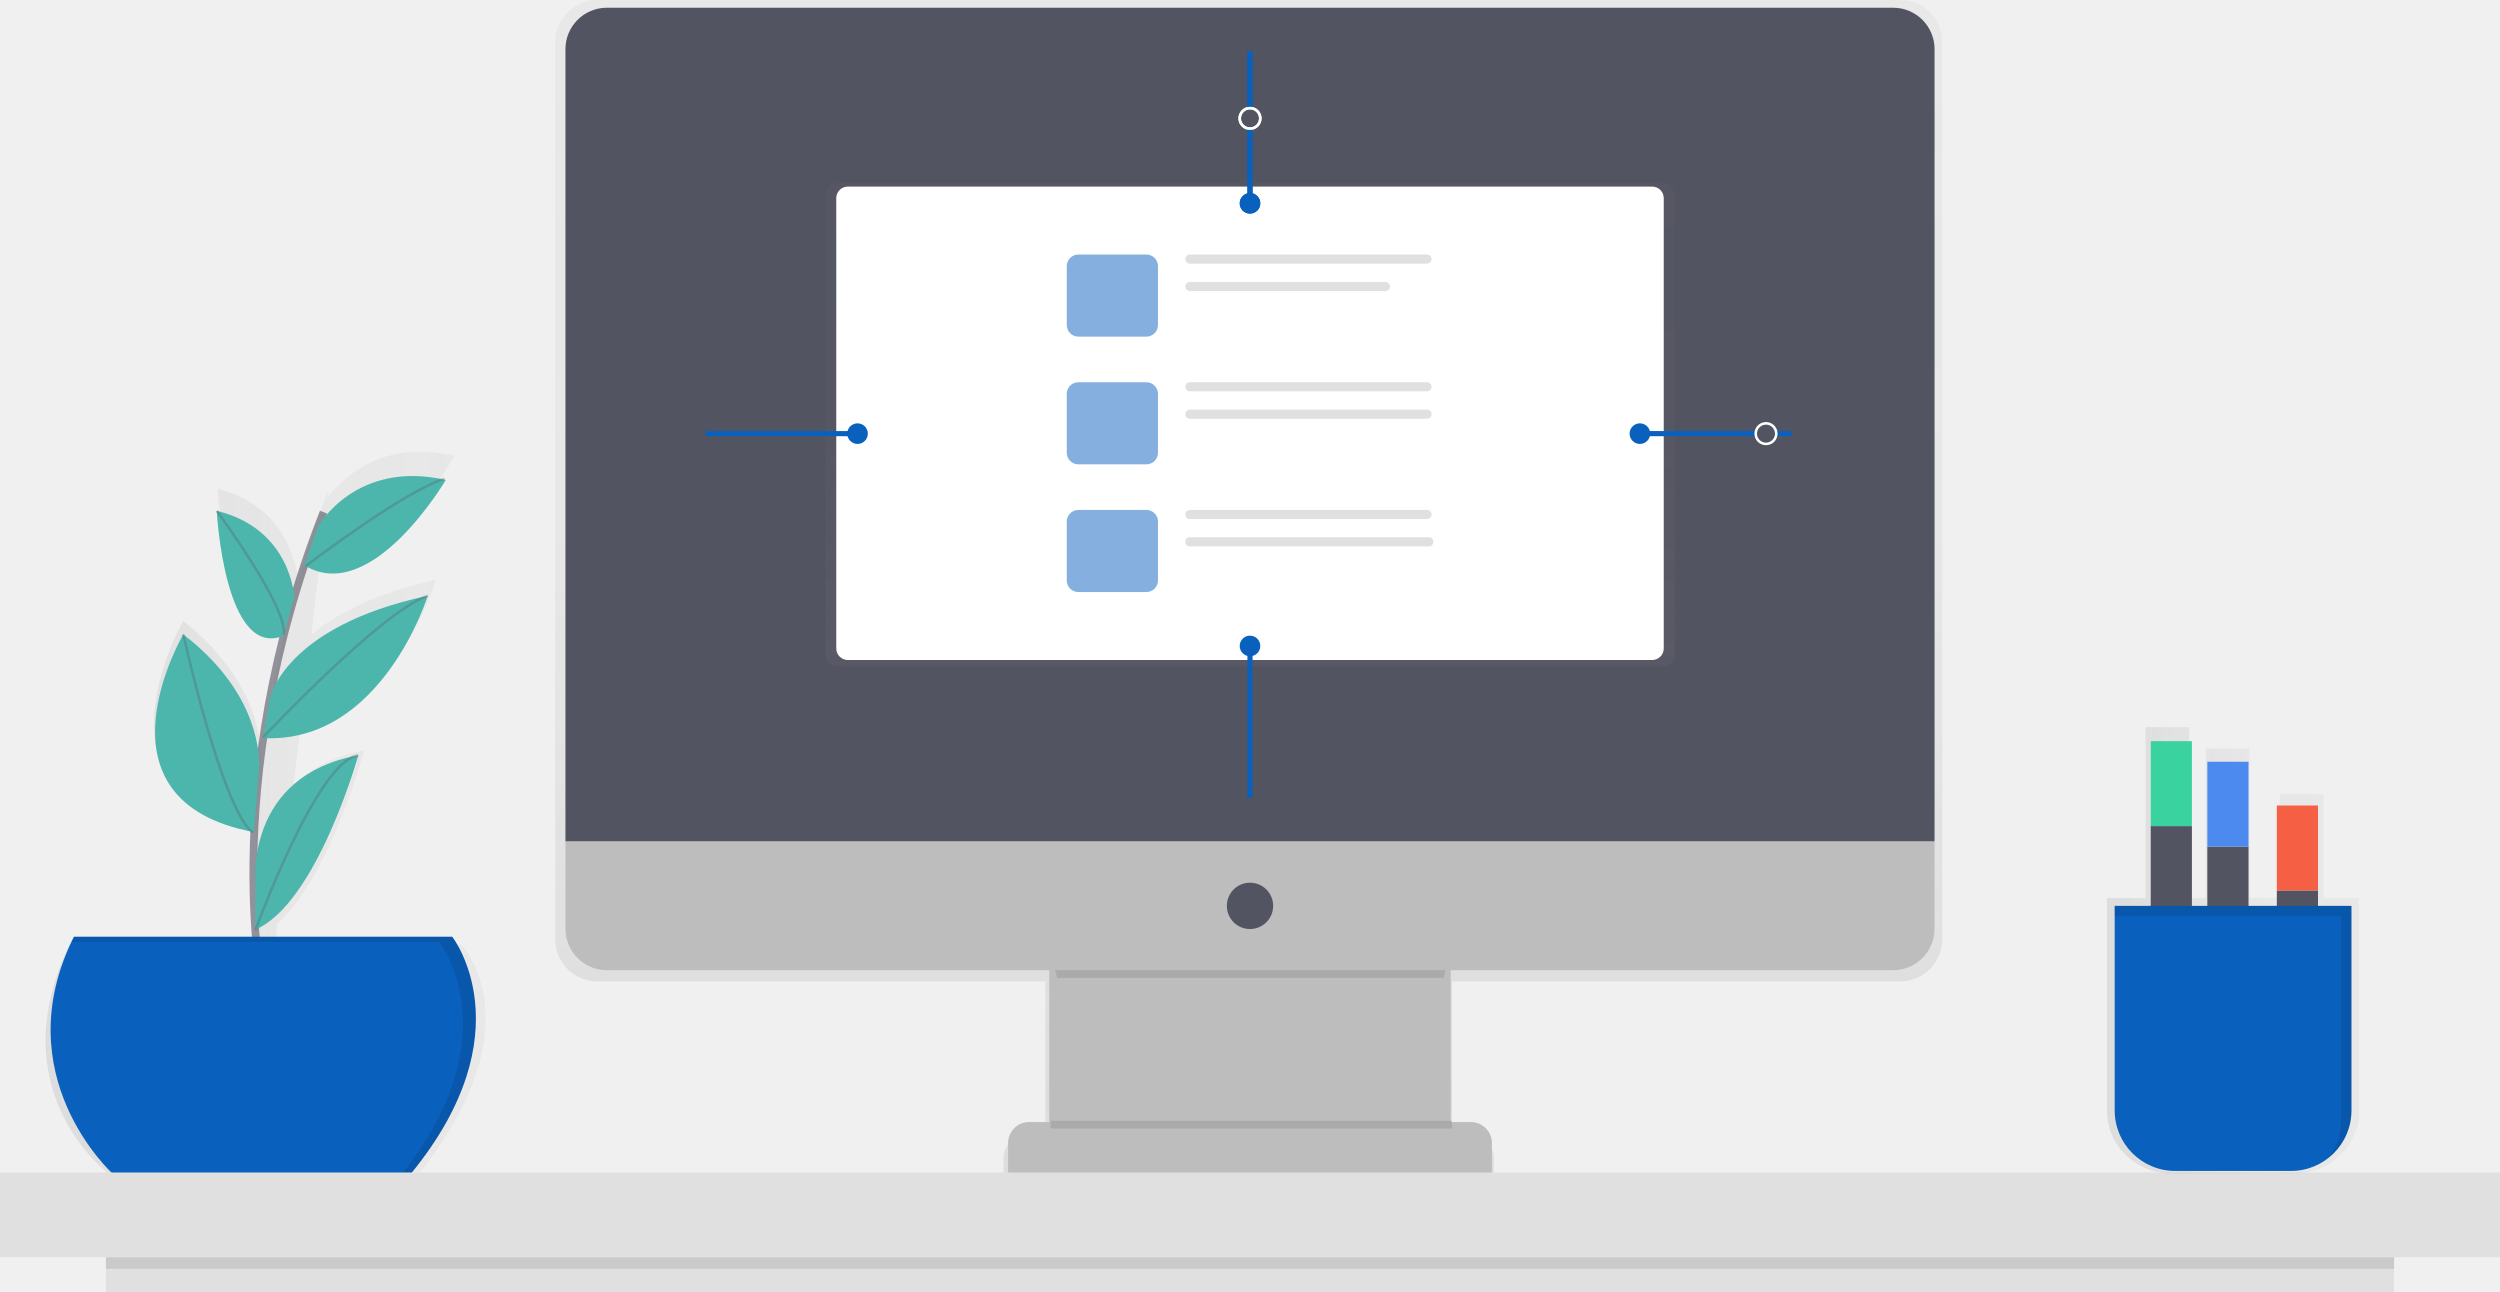
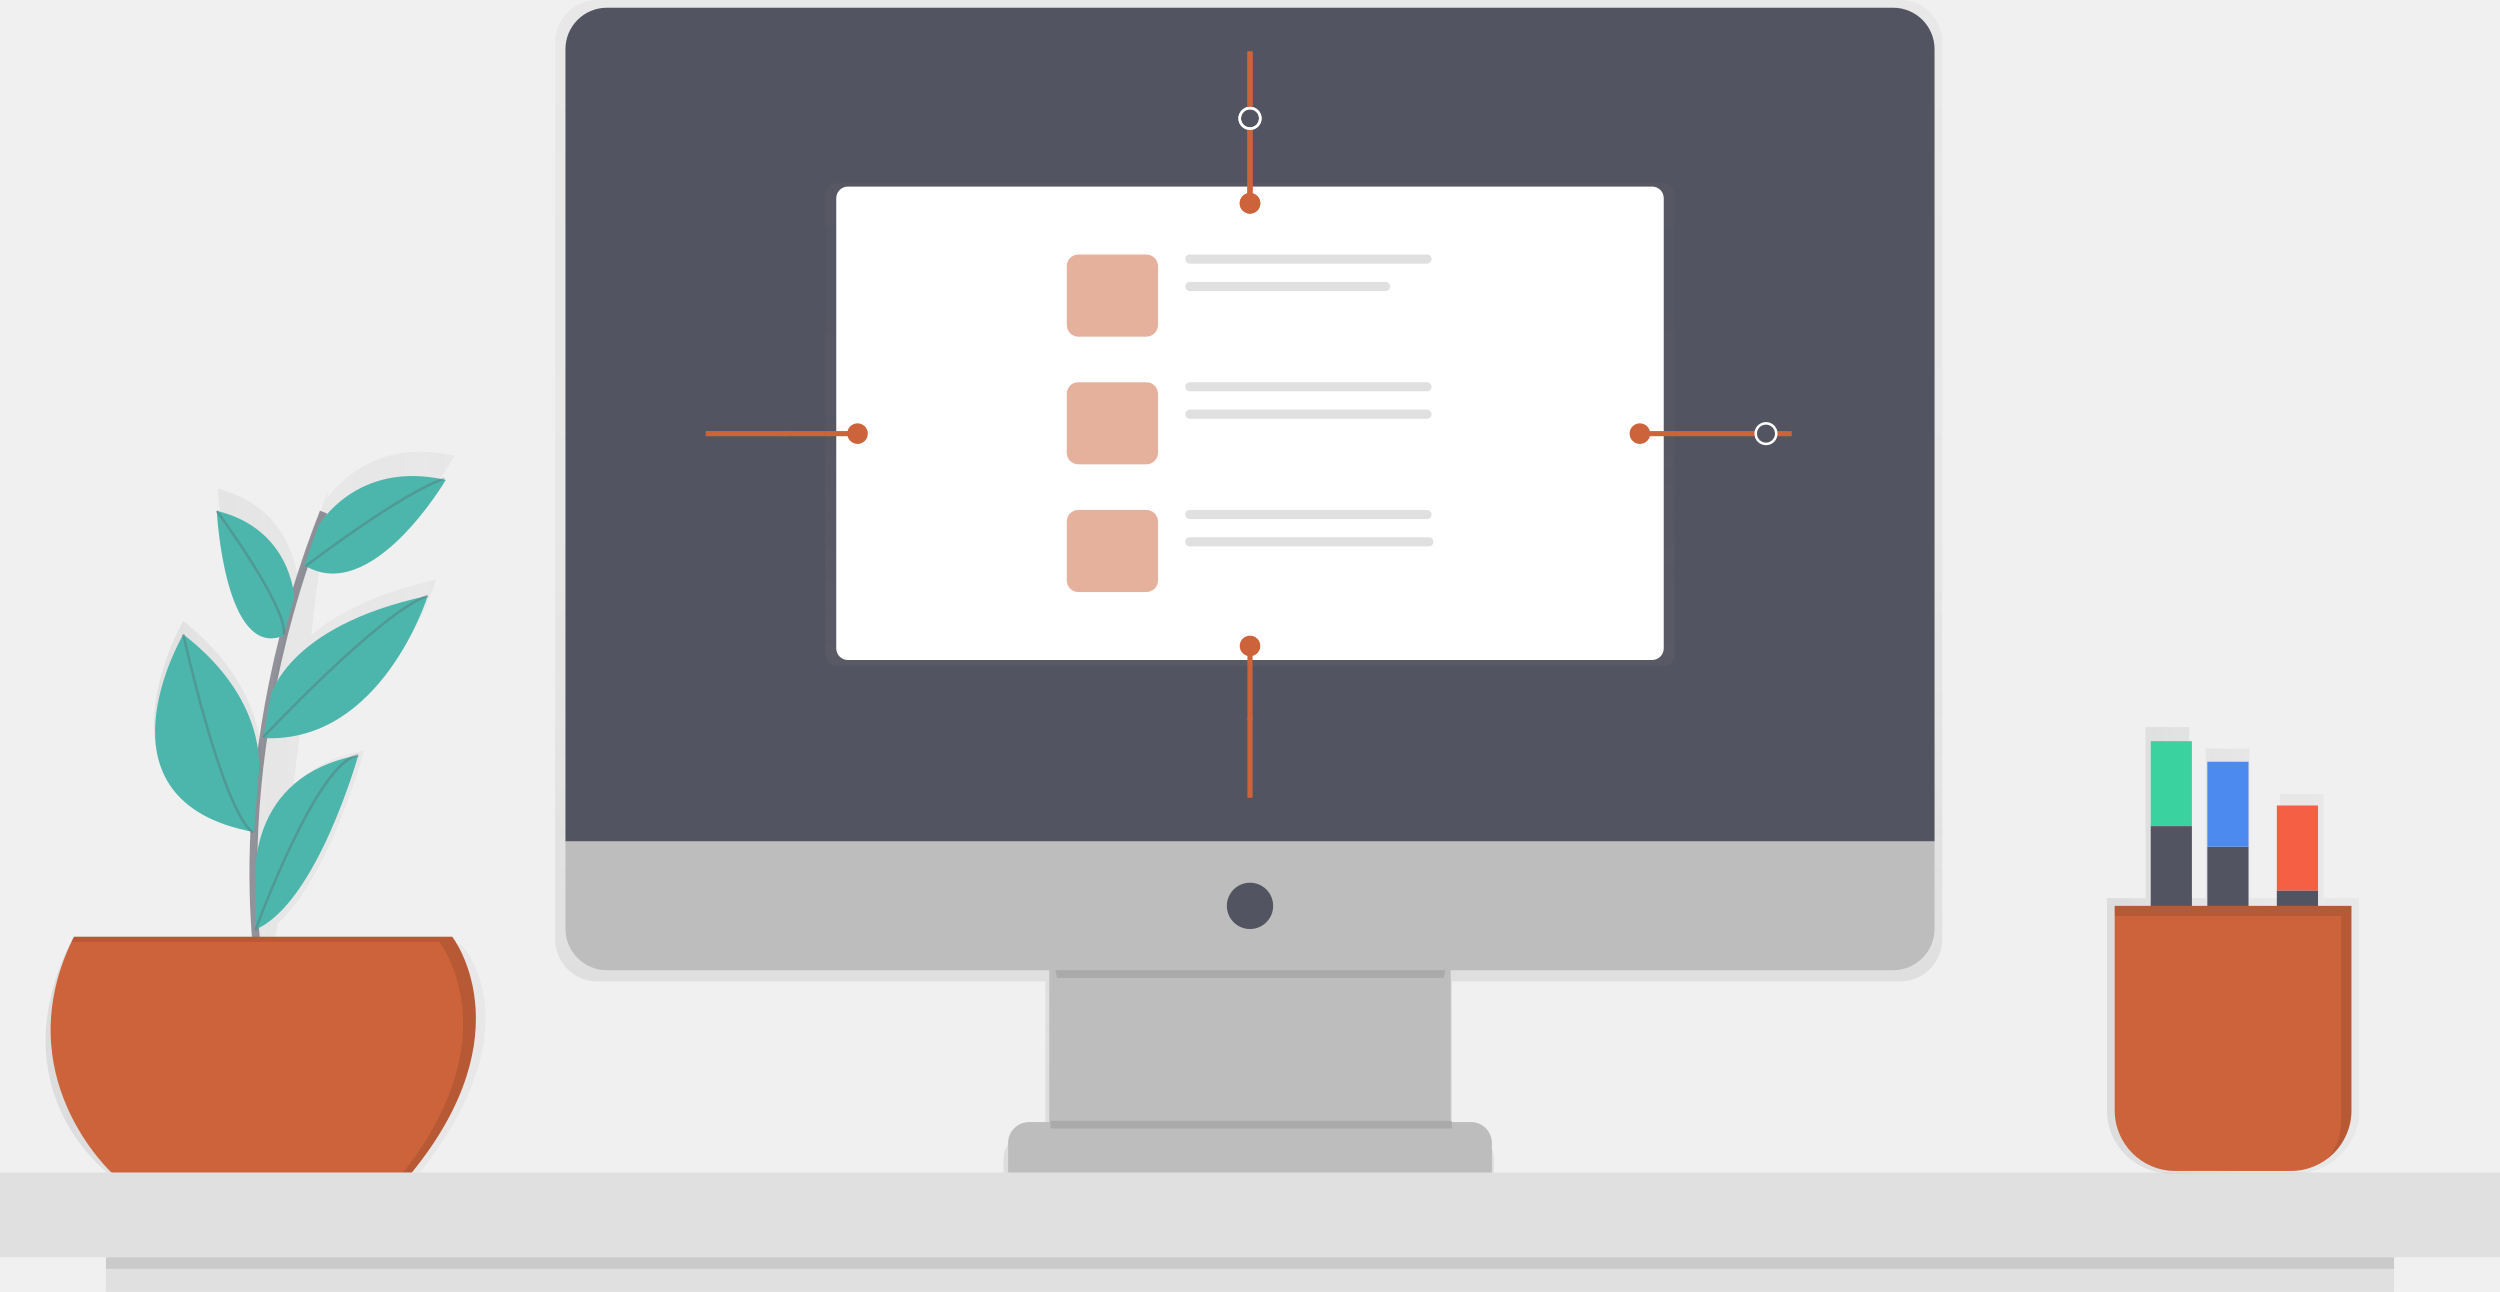
<svg xmlns="http://www.w3.org/2000/svg" xmlns:xlink="http://www.w3.org/1999/xlink" id="a622e68e-7a65-46e9-94a9-d455de519afc" data-name="Layer 1" width="971.44" height="502" viewBox="0 0 971.44 502">
  <defs>
    <linearGradient id="341b0e5e-a21f-44db-b85f-76180f33f0d3" x1="599.5" y1="668.05" x2="599.5" y2="199" gradientUnits="userSpaceOnUse">
      <stop offset="0" stop-color="gray" stop-opacity="0.25" />
      <stop offset="0.54" stop-color="gray" stop-opacity="0.12" />
      <stop offset="1" stop-color="gray" stop-opacity="0.1" />
    </linearGradient>
    <linearGradient id="9c19d1ba-0c1d-4cca-8c15-e6f3831a5e67" x1="485.72" y1="258.88" x2="485.72" y2="71.12" xlink:href="#341b0e5e-a21f-44db-b85f-76180f33f0d3" />
    <linearGradient id="fe76f7c7-2126-4e48-920d-21143a22d340" x1="132" y1="515" x2="303" y2="515" xlink:href="#341b0e5e-a21f-44db-b85f-76180f33f0d3" />
    <linearGradient id="2cf89a04-5a05-413b-983a-d2bc296cbb5e" x1="933" y1="568.28" x2="1031" y2="568.28" xlink:href="#341b0e5e-a21f-44db-b85f-76180f33f0d3" />
  </defs>
  <g opacity="0.7">
    <path d="M852.69,199H346.31A16.37,16.37,0,0,0,330,215.42V563.94a16.37,16.37,0,0,0,16.31,16.42H520.47v60.16h-7.94a8.3,8.3,0,0,0-8.27,8.33v12.07h16.21v7.14H678.53v-7.14h16.21V648.85a8.3,8.3,0,0,0-8.27-8.33H679V640h-.51V580.36H852.69A16.37,16.37,0,0,0,869,563.94V215.42A16.37,16.37,0,0,0,852.69,199Z" transform="translate(-114.28 -199)" fill="url(#341b0e5e-a21f-44db-b85f-76180f33f0d3)" />
  </g>
  <rect x="407.72" y="371" width="156" height="92" fill="#bdbdbd" />
  <g opacity="0.1">
    <path d="M525.07,579H675.24c1.81-7.87,3.26-13,3.26-13h-157S523.11,571.11,525.07,579Z" transform="translate(-114.28 -199)" />
  </g>
  <path d="M235.82,3h499.8a16.1,16.1,0,0,1,16.1,16.1V327a0,0,0,0,1,0,0h-532a0,0,0,0,1,0,0V19.1A16.1,16.1,0,0,1,235.82,3Z" fill="#535461" />
  <path d="M849.9,576H350.1A16.1,16.1,0,0,1,334,559.9V526H866v33.9A16.1,16.1,0,0,1,849.9,576Z" transform="translate(-114.28 -199)" fill="#bdbdbd" />
  <circle cx="485.72" cy="352" r="9" fill="#535461" />
  <path d="M399.89,436H571.55a8.17,8.17,0,0,1,8.17,8.17V456a0,0,0,0,1,0,0h-188a0,0,0,0,1,0,0V444.17A8.17,8.17,0,0,1,399.89,436Z" fill="#bdbdbd" />
  <g opacity="0.5">
    <rect x="320.72" y="71.12" width="330" height="187.76" rx="4.5" ry="4.5" fill="url(#9c19d1ba-0c1d-4cca-8c15-e6f3831a5e67)" />
  </g>
  <rect x="324.95" y="72.5" width="321.54" height="183.96" rx="4.5" ry="4.5" fill="#fff" />
  <g opacity="0.5">
-     <rect x="414.52" y="98.91" width="35.44" height="31.9" rx="4.5" ry="4.5" fill="#0960bd" />
+     <rect x="414.52" y="98.91" width="35.44" height="31.9" rx="4.5" ry="4.5" fill="#cc633b" />
  </g>
  <rect x="460.59" y="98.91" width="95.69" height="3.54" rx="1.77" ry="1.77" fill="#e0e0e0" />
  <rect x="460.59" y="109.55" width="79.54" height="3.54" rx="1.77" ry="1.77" fill="#e0e0e0" />
  <g opacity="0.5">
-     <rect x="414.52" y="148.53" width="35.44" height="31.9" rx="4.5" ry="4.5" fill="#0960bd" />
+     <rect x="414.52" y="148.53" width="35.44" height="31.9" rx="4.5" ry="4.5" fill="#cc633b" />
  </g>
  <rect x="460.59" y="148.53" width="95.69" height="3.54" rx="1.77" ry="1.77" fill="#e0e0e0" />
  <rect x="460.59" y="159.16" width="95.69" height="3.54" rx="1.77" ry="1.77" fill="#e0e0e0" />
  <g opacity="0.5">
-     <rect x="414.52" y="198.15" width="35.44" height="31.9" rx="4.5" ry="4.5" fill="#0960bd" />
+     <rect x="414.52" y="198.15" width="35.44" height="31.9" rx="4.5" ry="4.5" fill="#cc633b" />
  </g>
  <rect x="460.59" y="198.15" width="95.69" height="3.54" rx="1.77" ry="1.77" fill="#e0e0e0" />
  <rect x="460.59" y="208.78" width="96.33" height="3.54" rx="1.59" ry="1.59" fill="#e0e0e0" />
-   <line x1="485.72" y1="42" x2="485.72" y2="20" stroke="#0960bd" stroke-miterlimit="10" stroke-width="2" />
-   <line x1="485.72" y1="79" x2="485.72" y2="50.13" stroke="#0960bd" stroke-miterlimit="10" stroke-width="2" />
-   <circle cx="485.72" cy="79" r="4" fill="#0960bd" />
+   <line x1="485.72" y1="42" x2="485.72" y2="20" stroke="#cc633b" stroke-miterlimit="10" stroke-width="2" />
+   <line x1="485.72" y1="79" x2="485.72" y2="50.13" stroke="#cc633b" stroke-miterlimit="10" stroke-width="2" />
+   <circle cx="485.72" cy="79" r="4" fill="#cc633b" />
  <circle cx="485.72" cy="46" r="4" fill="none" stroke="#fff" stroke-miterlimit="10" />
-   <line x1="485.72" y1="42" x2="485.72" y2="20" stroke="#0960bd" stroke-miterlimit="10" stroke-width="2" />
-   <line x1="485.72" y1="79" x2="485.72" y2="50.13" stroke="#0960bd" stroke-miterlimit="10" stroke-width="2" />
-   <circle cx="485.72" cy="79" r="4" fill="#0960bd" />
+   <line x1="485.72" y1="42" x2="485.72" y2="20" stroke="#cc633b" stroke-miterlimit="10" stroke-width="2" />
+   <line x1="485.72" y1="79" x2="485.72" y2="50.13" stroke="#cc633b" stroke-miterlimit="10" stroke-width="2" />
+   <circle cx="485.72" cy="79" r="4" fill="#cc633b" />
  <circle cx="485.72" cy="46" r="4" fill="none" stroke="#fff" stroke-miterlimit="10" />
-   <line x1="485.72" y1="279" x2="485.72" y2="310" stroke="#0960bd" stroke-miterlimit="10" stroke-width="2" />
-   <line x1="485.72" y1="251" x2="485.72" y2="279.87" stroke="#0960bd" stroke-miterlimit="10" stroke-width="2" />
-   <circle cx="485.72" cy="251" r="4" fill="#0960bd" />
-   <line x1="305.72" y1="168.5" x2="274.22" y2="168.5" stroke="#0960bd" stroke-miterlimit="10" stroke-width="2" />
-   <line x1="333.22" y1="168.5" x2="304.35" y2="168.5" stroke="#0960bd" stroke-miterlimit="10" stroke-width="2" />
-   <circle cx="333.22" cy="168.5" r="4" fill="#0960bd" />
+   <line x1="485.72" y1="279" x2="485.72" y2="310" stroke="#cc633b" stroke-miterlimit="10" stroke-width="2" />
+   <line x1="485.72" y1="251" x2="485.72" y2="279.87" stroke="#cc633b" stroke-miterlimit="10" stroke-width="2" />
+   <circle cx="485.72" cy="251" r="4" fill="#cc633b" />
+   <line x1="305.72" y1="168.5" x2="274.22" y2="168.5" stroke="#cc633b" stroke-miterlimit="10" stroke-width="2" />
+   <line x1="333.22" y1="168.5" x2="304.35" y2="168.5" stroke="#cc633b" stroke-miterlimit="10" stroke-width="2" />
+   <circle cx="333.22" cy="168.5" r="4" fill="#cc633b" />
  <g opacity="0.1">
    <rect x="408.22" y="435.5" width="156" height="3" />
  </g>
  <g opacity="0.7">
    <path d="M293.48,566.06H221.08l1-8.14c20.46-18.37,33.69-67.31,33.69-67.31a6.78,6.78,0,0,0-.87.18c-12,2.42-20.54,7.35-26.51,13.28l2.54-21.66c37.8-8.14,52.79-58.14,52.79-58.14-24.12,5.35-39.16,13.63-48.5,21.49l3.72-31.82c25.56,8.77,52-37.82,52-37.82l-1-.21.5-.32-.76.27c-28.25-6.09-43.35,10.06-48.25,16.77l.37-3.12q-1.12,3-2.18,5.88h0l0,.08q-3,8.13-5.49,16.06l0,0h0q-2.17,6.77-4.06,13.4l0-.06s-1.17-28.46-31.18-35.95c0,0,3.15,62.07,26.93,51.91h0c-2.2,9-4,17.66-5.56,26.07h0q-1.49,8.21-2.6,16l-.14.16.14-.12-.06.41v0h0q-1,7.07-1.7,13.78c.46-8.62-1.11-33.52-30.45-56.92,0,0-39,68.54,27.5,82,.15.13.3.26.44.38l-.1-.31.6.13.27-3.52a369.39,369.39,0,0,0,.23,44.1h0c.07,1,.14,2,.21,2.95H141.37c-27.94,57.79,15.52,89.46,15.52,89.46h120C323.49,596.66,293.48,566.06,293.48,566.06Zm-78-65.68h0v0Z" transform="translate(-114.28 -199)" fill="url(#fe76f7c7-2126-4e48-920d-21143a22d340)" />
  </g>
  <path d="M217,588s-19-83,23-190" transform="translate(-114.28 -199)" fill="none" stroke="#535461" stroke-miterlimit="10" stroke-width="3" opacity="0.6" />
-   <path d="M143,563H290s29,37-16,92H158S116,617,143,563Z" transform="translate(-114.28 -199)" fill="#0960bd" />
+   <path d="M143,563H290s29,37-16,92H158S116,617,143,563Z" transform="translate(-114.28 -199)" fill="#cc633b" />
  <path d="M237.89,403.5s14.61-26,49.61-18c0,0-28.93,49.26-55,33.13Z" transform="translate(-114.28 -199)" fill="#4db6ac" />
  <path d="M228.63,431.09S227.5,404.5,198.5,397.5c0,0,3,58,26,48.5Z" transform="translate(-114.28 -199)" fill="#4db6ac" />
  <path d="M219.15,470.36s5.35-27.86,61.35-39.86c0,0-17.86,57.62-63.93,55.31Z" transform="translate(-114.28 -199)" fill="#4db6ac" />
  <path d="M214.61,501.63s5.89-29.13-29.11-56.13c0,0-38,64.67,27.48,76.83Z" transform="translate(-114.28 -199)" fill="#4db6ac" />
  <path d="M213.56,541.67S209.5,500.5,253.5,492.5c0,0-16.07,57.49-40,67.74Z" transform="translate(-114.28 -199)" fill="#4db6ac" />
  <path d="M233,419s38-29,54-34" transform="translate(-114.28 -199)" fill="none" stroke="#535461" stroke-miterlimit="10" opacity="0.3" />
  <path d="M216.5,485.5s46-49,64-55" transform="translate(-114.28 -199)" fill="none" stroke="#535461" stroke-miterlimit="10" opacity="0.3" />
  <path d="M198.5,397.5s28,38,26,48" transform="translate(-114.28 -199)" fill="none" stroke="#535461" stroke-miterlimit="10" opacity="0.3" />
  <path d="M185.5,445.5s15,68,27,77" transform="translate(-114.28 -199)" fill="none" stroke="#535461" stroke-miterlimit="10" opacity="0.3" />
  <path d="M213.5,560.5s24-66,40-68" transform="translate(-114.28 -199)" fill="none" stroke="#535461" stroke-miterlimit="10" opacity="0.3" />
  <g opacity="0.1">
    <path d="M290,563H143c-.33.67-.65,1.34-1,2H285s28.29,36.11-14.4,90H274C319,600,290,563,290,563Z" transform="translate(-114.28 -199)" />
  </g>
  <rect y="455.6" width="971.44" height="32.93" fill="#e0e0e0" />
  <rect x="41.16" y="488.53" width="889.11" height="13.47" fill="#e0e0e0" />
  <rect x="41.16" y="488.53" width="889.11" height="4.49" opacity="0.1" />
-   <line x1="690.22" y1="168.5" x2="696.22" y2="168.5" stroke="#0960bd" stroke-miterlimit="10" stroke-width="2" />
-   <line x1="637.22" y1="168.5" x2="682.1" y2="168.5" stroke="#0960bd" stroke-miterlimit="10" stroke-width="2" />
-   <circle cx="637.22" cy="168.5" r="4" fill="#0960bd" />
+   <line x1="690.22" y1="168.5" x2="696.22" y2="168.5" stroke="#cc633b" stroke-miterlimit="10" stroke-width="2" />
+   <line x1="637.22" y1="168.5" x2="682.1" y2="168.5" stroke="#cc633b" stroke-miterlimit="10" stroke-width="2" />
+   <circle cx="637.22" cy="168.5" r="4" fill="#cc633b" />
  <circle cx="686.22" cy="168.5" r="4" fill="none" stroke="#fff" stroke-miterlimit="10" />
  <g opacity="0.7">
    <path d="M1027,643.88l.1-.15q.31-.48.61-1l.11-.19q.29-.49.55-1l.09-.17c.2-.39.39-.78.56-1.19h0a23.79,23.79,0,0,0,.94-2.51l.1-.33c.09-.31.18-.62.26-.93l.1-.44q.1-.42.18-.85c0-.16.06-.32.09-.48s.09-.56.13-.85,0-.33.06-.49.06-.61.08-.92c0-.14,0-.29,0-.43,0-.45,0-.91,0-1.36V548h-13.85V507.52h-17V548H988.39V489.86h-17V548H965V481.55h-17V548H933V630.6c0,13.48,11.21,24.4,25,24.4H1006a25.19,25.19,0,0,0,20.24-10.06l0,0Q1026.61,644.41,1027,643.88Z" transform="translate(-114.28 -199)" fill="url(#2cf89a04-5a05-413b-983a-d2bc296cbb5e)" />
  </g>
  <rect x="835.72" y="321" width="16" height="100" fill="#535461" />
  <rect x="835.72" y="288" width="16" height="33" fill="#3ad29f" />
  <rect x="857.72" y="329" width="16" height="100" fill="#535461" />
  <rect x="857.72" y="296" width="16" height="33" fill="#4d8af0" />
  <rect x="884.72" y="346" width="16" height="100" fill="#535461" />
  <rect x="884.72" y="313" width="16" height="33" fill="#f55f44" />
-   <path d="M821.72,352h92a0,0,0,0,1,0,0v79.5a23.5,23.5,0,0,1-23.5,23.5h-45a23.5,23.5,0,0,1-23.5-23.5V352A0,0,0,0,1,821.72,352Z" fill="#0960bd" />
+   <path d="M821.72,352h92a0,0,0,0,1,0,0v79.5a23.5,23.5,0,0,1-23.5,23.5h-45a23.5,23.5,0,0,1-23.5-23.5V352A0,0,0,0,1,821.72,352Z" fill="#cc633b" />
  <g opacity="0.1">
    <path d="M936,551v4h88v79.5a23.39,23.39,0,0,1-5,14.49,23.45,23.45,0,0,0,9-18.49V551Z" transform="translate(-114.28 -199)" />
  </g>
</svg>
